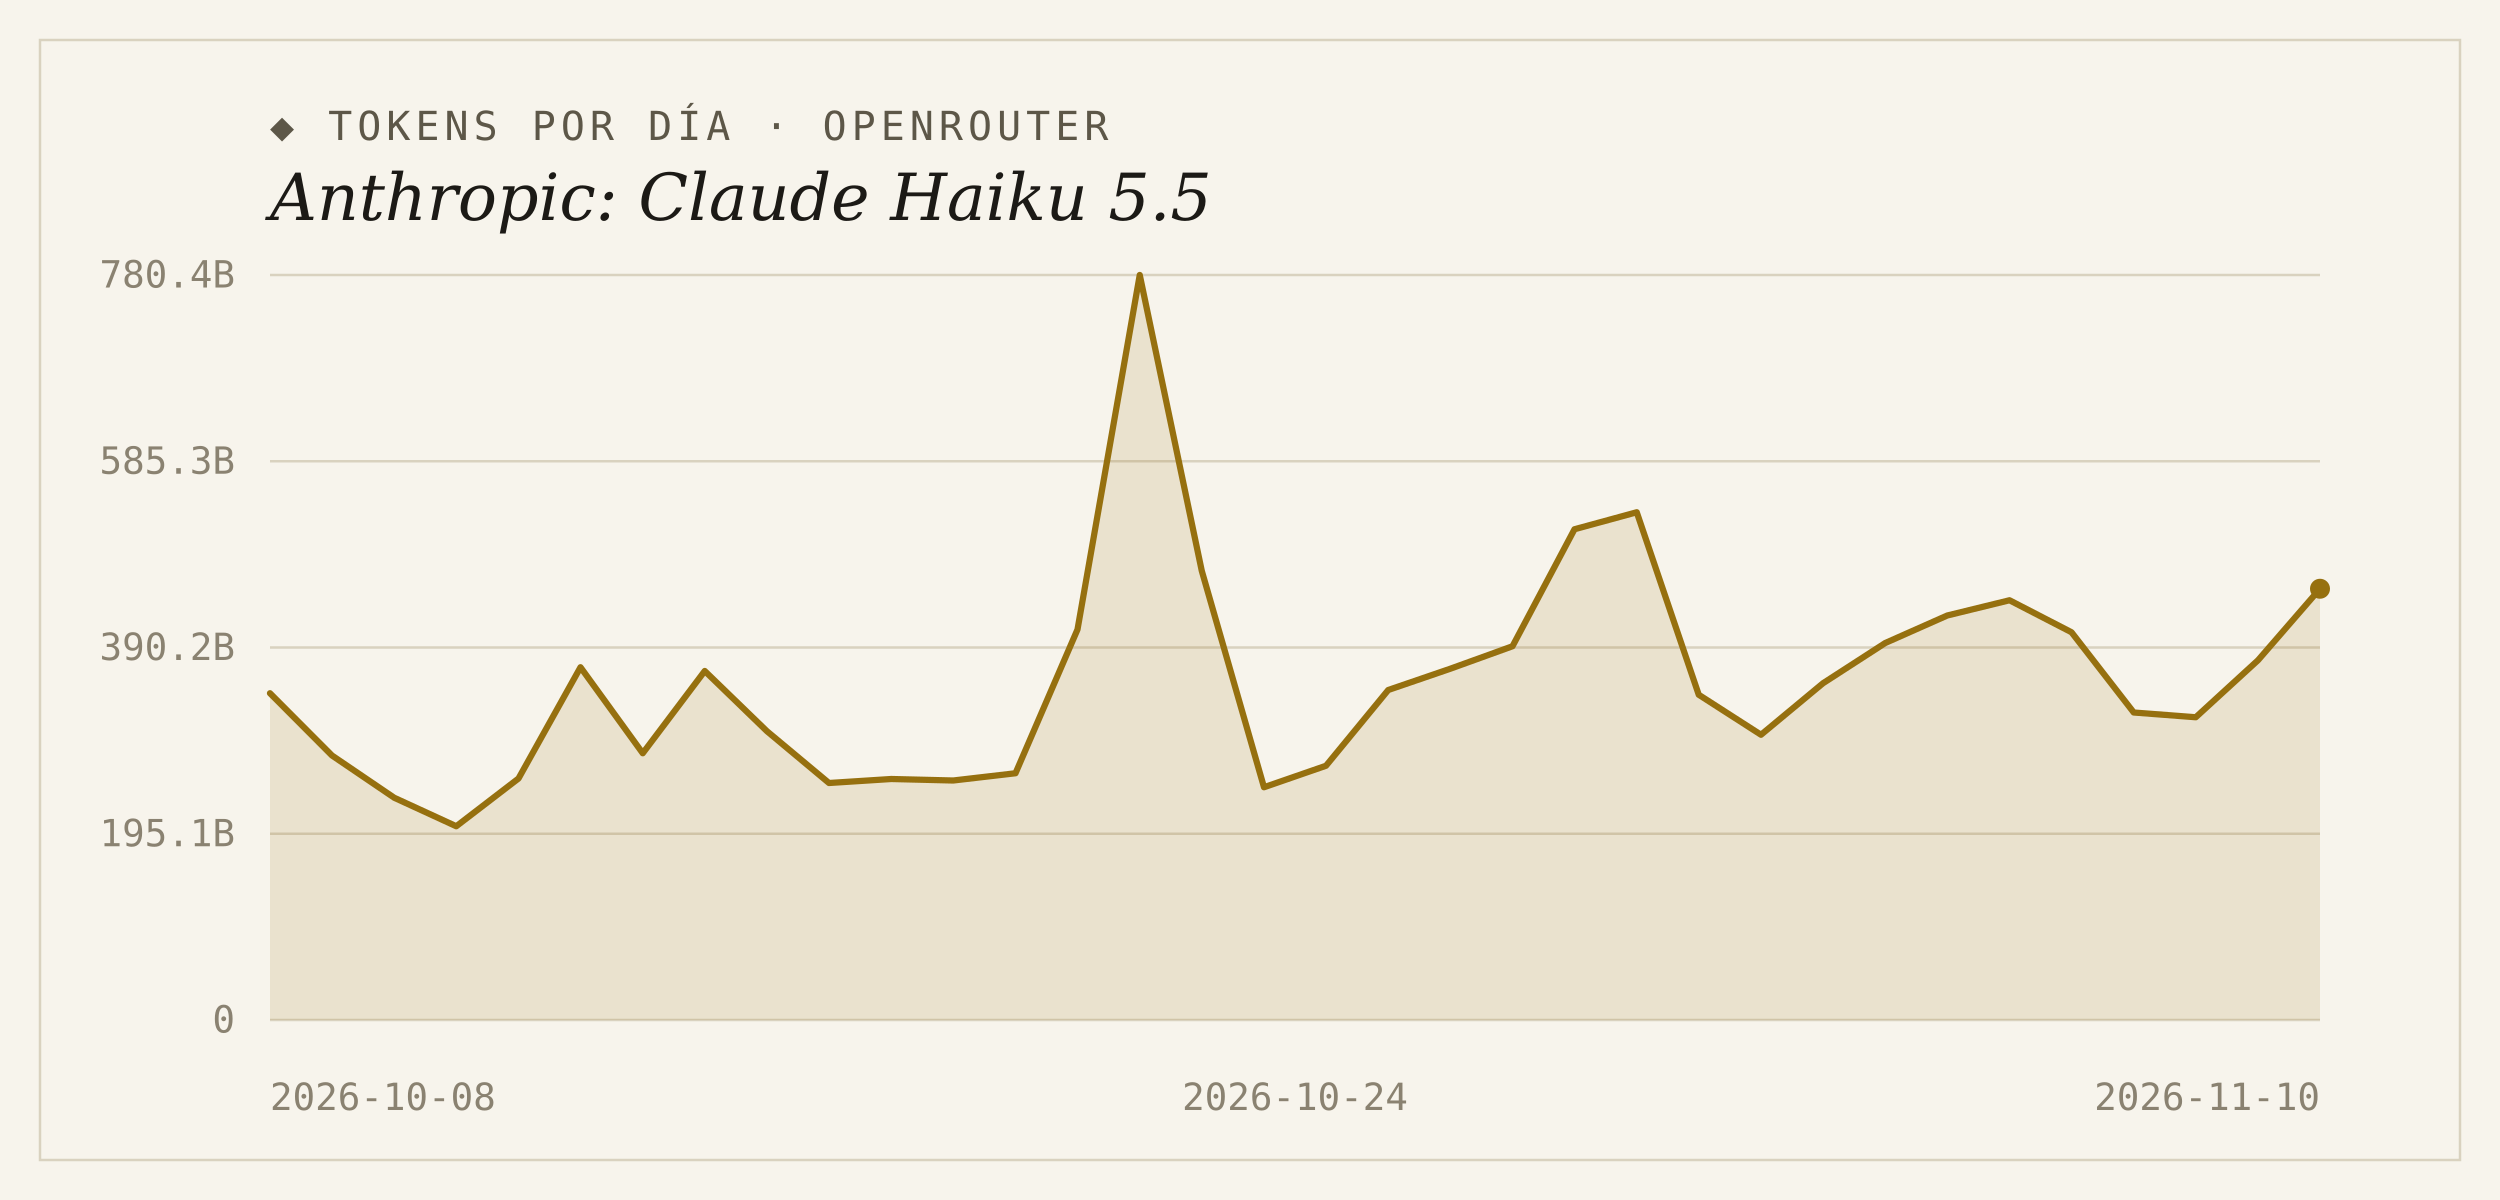
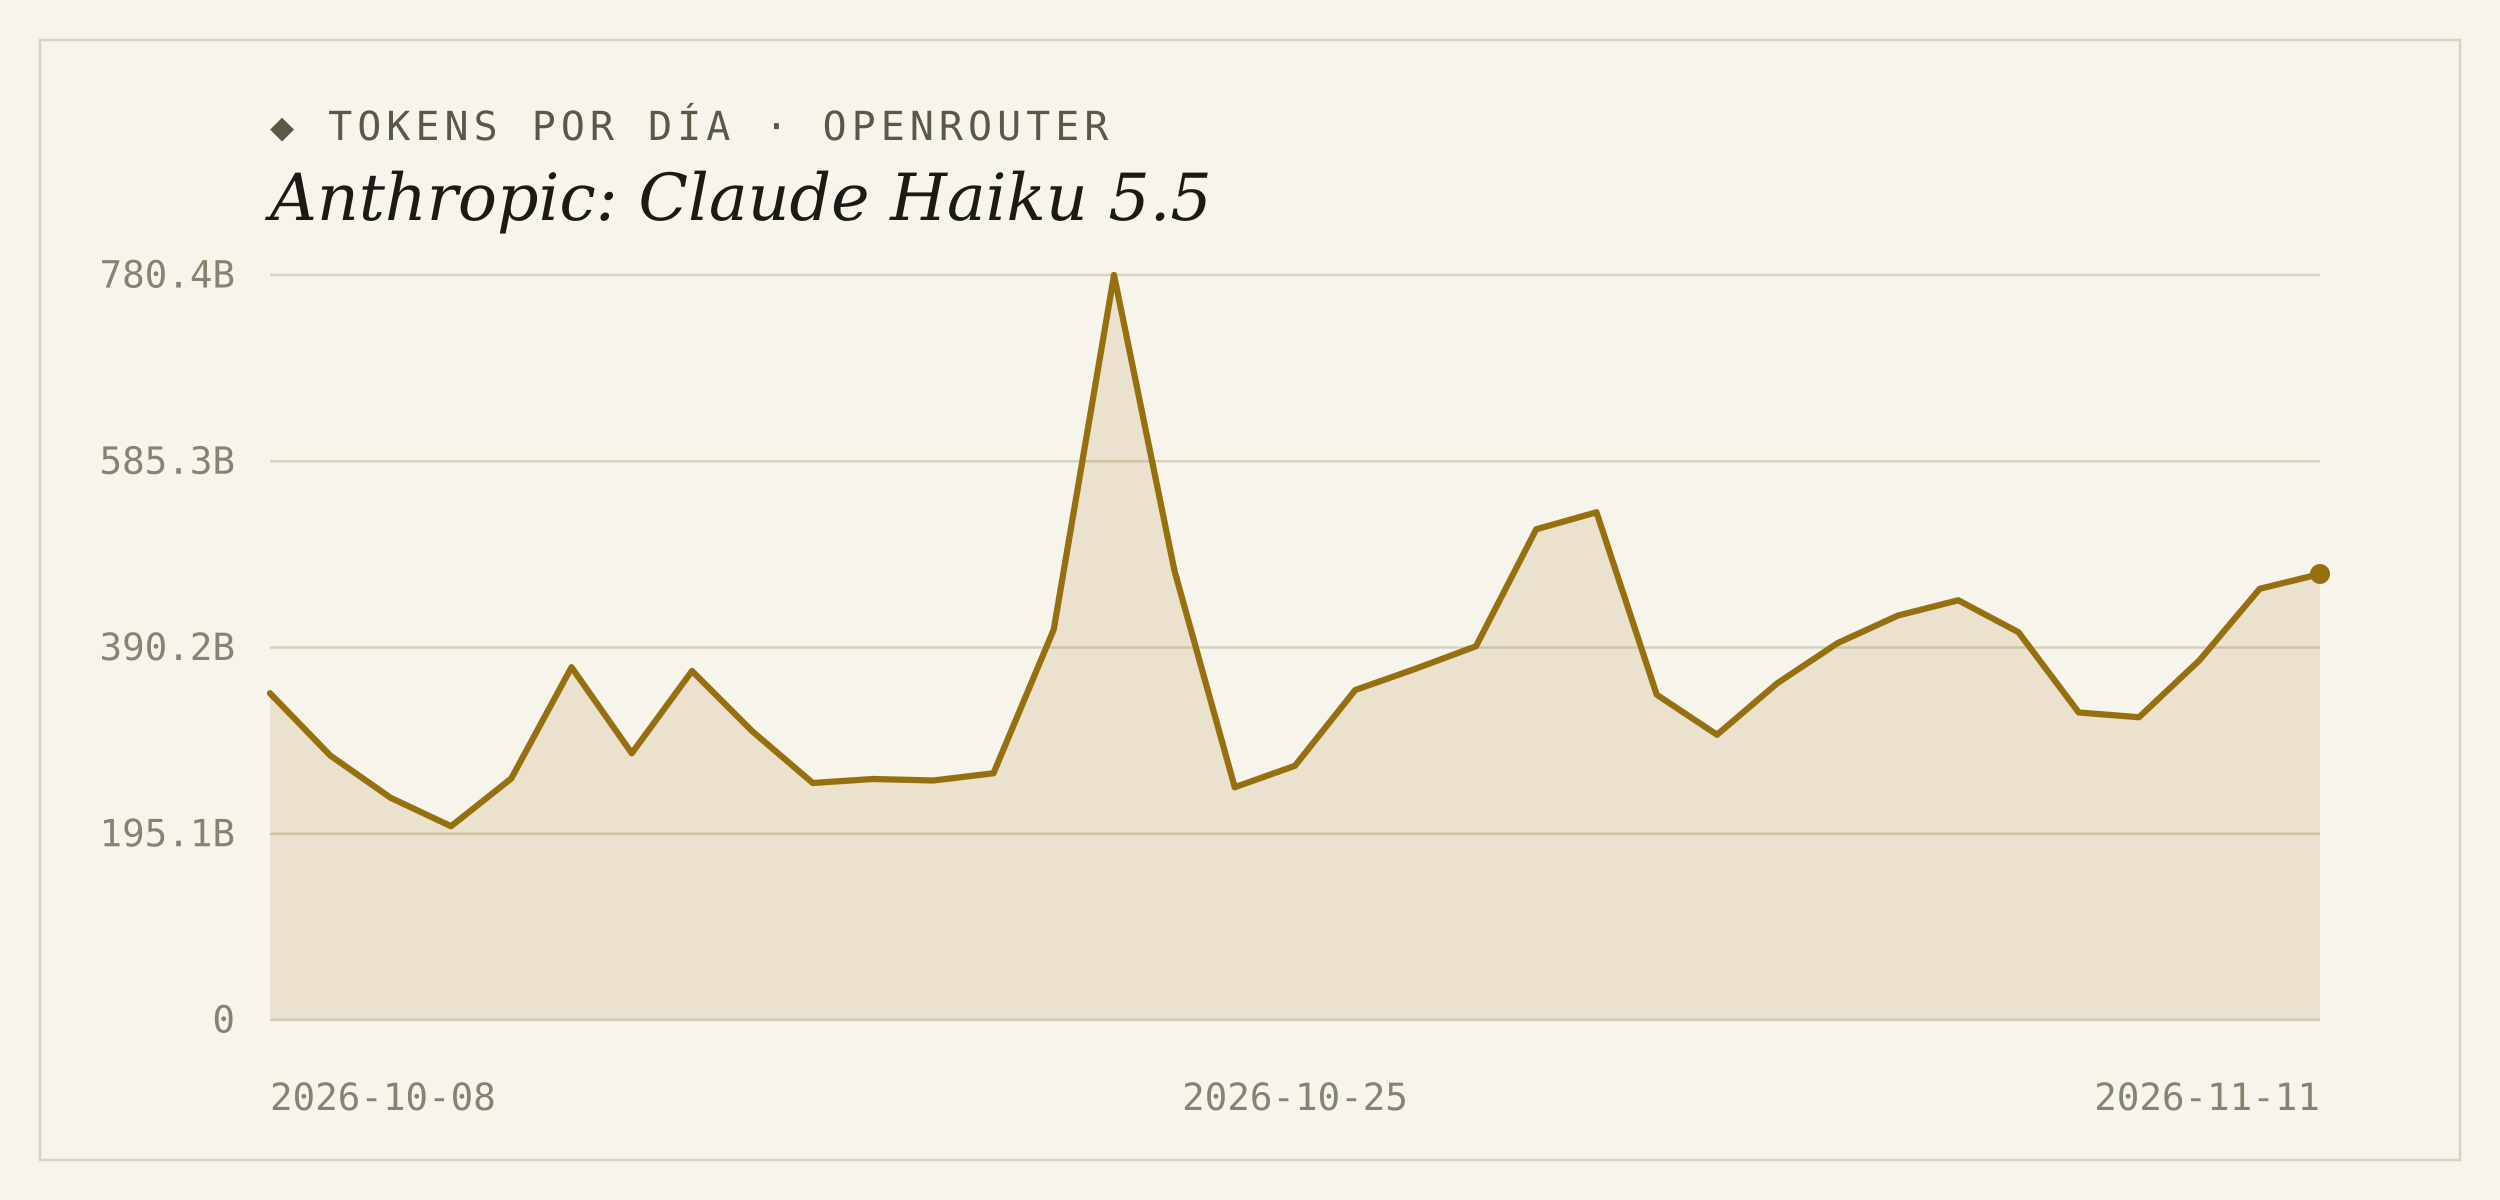
<svg xmlns="http://www.w3.org/2000/svg" width="1000" height="480" viewBox="0 0 1000 480">
  <rect width="1000" height="480" fill="#f7f4ec" />
  <rect x="16" y="16" width="968" height="448" fill="none" stroke="#d9d2bf" stroke-width="1" />
  <text x="108" y="56" font-family="'DejaVu Sans Mono', Consolas, monospace" font-size="16" letter-spacing="2" fill="#5d5748">◆ TOKENS POR DÍA · OPENROUTER</text>
  <text x="108" y="88" font-family="Georgia, 'DejaVu Serif', serif" font-size="26" font-style="italic" fill="#1c1a16">Anthropic: Claude Haiku 5.5</text>
  <line x1="108" y1="408.0" x2="928" y2="408.0" stroke="#d9d2bf" stroke-width="1" />
  <text x="94" y="413" text-anchor="end" font-family="'DejaVu Sans Mono', Consolas, monospace" font-size="15" fill="#8a8271">0</text>
  <line x1="108" y1="333.5" x2="928" y2="333.5" stroke="#d9d2bf" stroke-width="1" />
  <text x="94" y="338.5" text-anchor="end" font-family="'DejaVu Sans Mono', Consolas, monospace" font-size="15" fill="#8a8271">195.1B</text>
  <line x1="108" y1="259.0" x2="928" y2="259.0" stroke="#d9d2bf" stroke-width="1" />
  <text x="94" y="264" text-anchor="end" font-family="'DejaVu Sans Mono', Consolas, monospace" font-size="15" fill="#8a8271">390.2B</text>
  <line x1="108" y1="184.5" x2="928" y2="184.5" stroke="#d9d2bf" stroke-width="1" />
  <text x="94" y="189.5" text-anchor="end" font-family="'DejaVu Sans Mono', Consolas, monospace" font-size="15" fill="#8a8271">585.3B</text>
  <line x1="108" y1="110.0" x2="928" y2="110.0" stroke="#d9d2bf" stroke-width="1" />
  <text x="94" y="115" text-anchor="end" font-family="'DejaVu Sans Mono', Consolas, monospace" font-size="15" fill="#8a8271">780.4B</text>
-   <path d="M 108,408.0 L 108.0,277.3 L 132.8,302.2 L 157.7,319.1 L 182.5,330.5 L 207.4,311.4 L 232.2,266.9 L 257.1,301.3 L 281.9,268.4 L 306.8,292.5 L 331.6,313.2 L 356.5,311.6 L 381.3,312.2 L 406.2,309.3 L 431.0,251.8 L 455.9,110.0 L 480.7,228.3 L 505.6,314.9 L 530.4,306.3 L 555.3,276.0 L 580.1,267.5 L 605.0,258.5 L 629.8,211.7 L 654.7,204.9 L 679.5,277.9 L 704.4,293.9 L 729.2,273.3 L 754.1,257.2 L 778.9,246.2 L 803.8,240.1 L 828.6,252.9 L 853.5,285.0 L 878.3,286.9 L 903.2,264.1 L 928.0,235.5 L 928.0,408.0 Z" fill="#96700f" fill-opacity="0.14" />
-   <polyline points="108.0,277.3 132.8,302.2 157.7,319.1 182.5,330.5 207.4,311.4 232.2,266.9 257.1,301.3 281.9,268.4 306.8,292.5 331.6,313.2 356.5,311.6 381.3,312.2 406.2,309.3 431.0,251.8 455.9,110.0 480.7,228.3 505.6,314.9 530.4,306.3 555.3,276.0 580.1,267.5 605.0,258.5 629.8,211.7 654.7,204.9 679.5,277.9 704.4,293.9 729.2,273.3 754.1,257.2 778.9,246.2 803.8,240.1 828.6,252.9 853.5,285.0 878.3,286.9 903.2,264.1 928.0,235.5" fill="none" stroke="#96700f" stroke-width="2.5" stroke-linejoin="round" stroke-linecap="round" />
-   <circle cx="928.0" cy="235.5" r="4" fill="#96700f" />
+   <path d="M 108,408.0 L 108.0,277.3 L 132.1,302.2 L 156.2,319.1 L 180.4,330.5 L 204.5,311.4 L 228.6,266.9 L 252.7,301.3 L 276.8,268.4 L 300.9,292.5 L 325.1,313.2 L 349.2,311.6 L 373.3,312.2 L 397.4,309.3 L 421.5,251.8 L 445.6,110.0 L 469.8,228.3 L 493.9,314.9 L 518.0,306.3 L 542.1,276.0 L 566.2,267.5 L 590.4,258.5 L 614.5,211.7 L 638.6,204.9 L 662.7,277.9 L 686.8,293.9 L 710.9,273.3 L 735.1,257.2 L 759.2,246.2 L 783.3,240.1 L 807.4,252.9 L 831.5,285.0 L 855.6,286.9 L 879.8,264.1 L 903.9,235.5 L 928.0,229.6 L 928.0,408.0 Z" fill="#96700f" fill-opacity="0.14" />
+   <polyline points="108.0,277.3 132.1,302.2 156.2,319.1 180.4,330.5 204.5,311.4 228.6,266.9 252.7,301.3 276.8,268.4 300.9,292.5 325.1,313.2 349.2,311.6 373.3,312.2 397.4,309.3 421.5,251.8 445.6,110.0 469.8,228.3 493.9,314.9 518.0,306.3 542.1,276.0 566.2,267.5 590.4,258.5 614.5,211.7 638.6,204.9 662.7,277.9 686.8,293.9 710.9,273.3 735.1,257.2 759.2,246.2 783.3,240.1 807.4,252.9 831.5,285.0 855.6,286.9 879.8,264.1 903.9,235.5 928.0,229.6" fill="none" stroke="#96700f" stroke-width="2.5" stroke-linejoin="round" stroke-linecap="round" />
+   <circle cx="928.0" cy="229.6" r="4" fill="#96700f" />
  <text x="108" y="444" text-anchor="start" font-family="'DejaVu Sans Mono', Consolas, monospace" font-size="15" fill="#8a8271">2026-10-08</text>
-   <text x="518" y="444" text-anchor="middle" font-family="'DejaVu Sans Mono', Consolas, monospace" font-size="15" fill="#8a8271">2026-10-24</text>
-   <text x="928" y="444" text-anchor="end" font-family="'DejaVu Sans Mono', Consolas, monospace" font-size="15" fill="#8a8271">2026-11-10</text>
+   <text x="518" y="444" text-anchor="middle" font-family="'DejaVu Sans Mono', Consolas, monospace" font-size="15" fill="#8a8271">2026-10-25</text>
+   <text x="928" y="444" text-anchor="end" font-family="'DejaVu Sans Mono', Consolas, monospace" font-size="15" fill="#8a8271">2026-11-11</text>
</svg>
